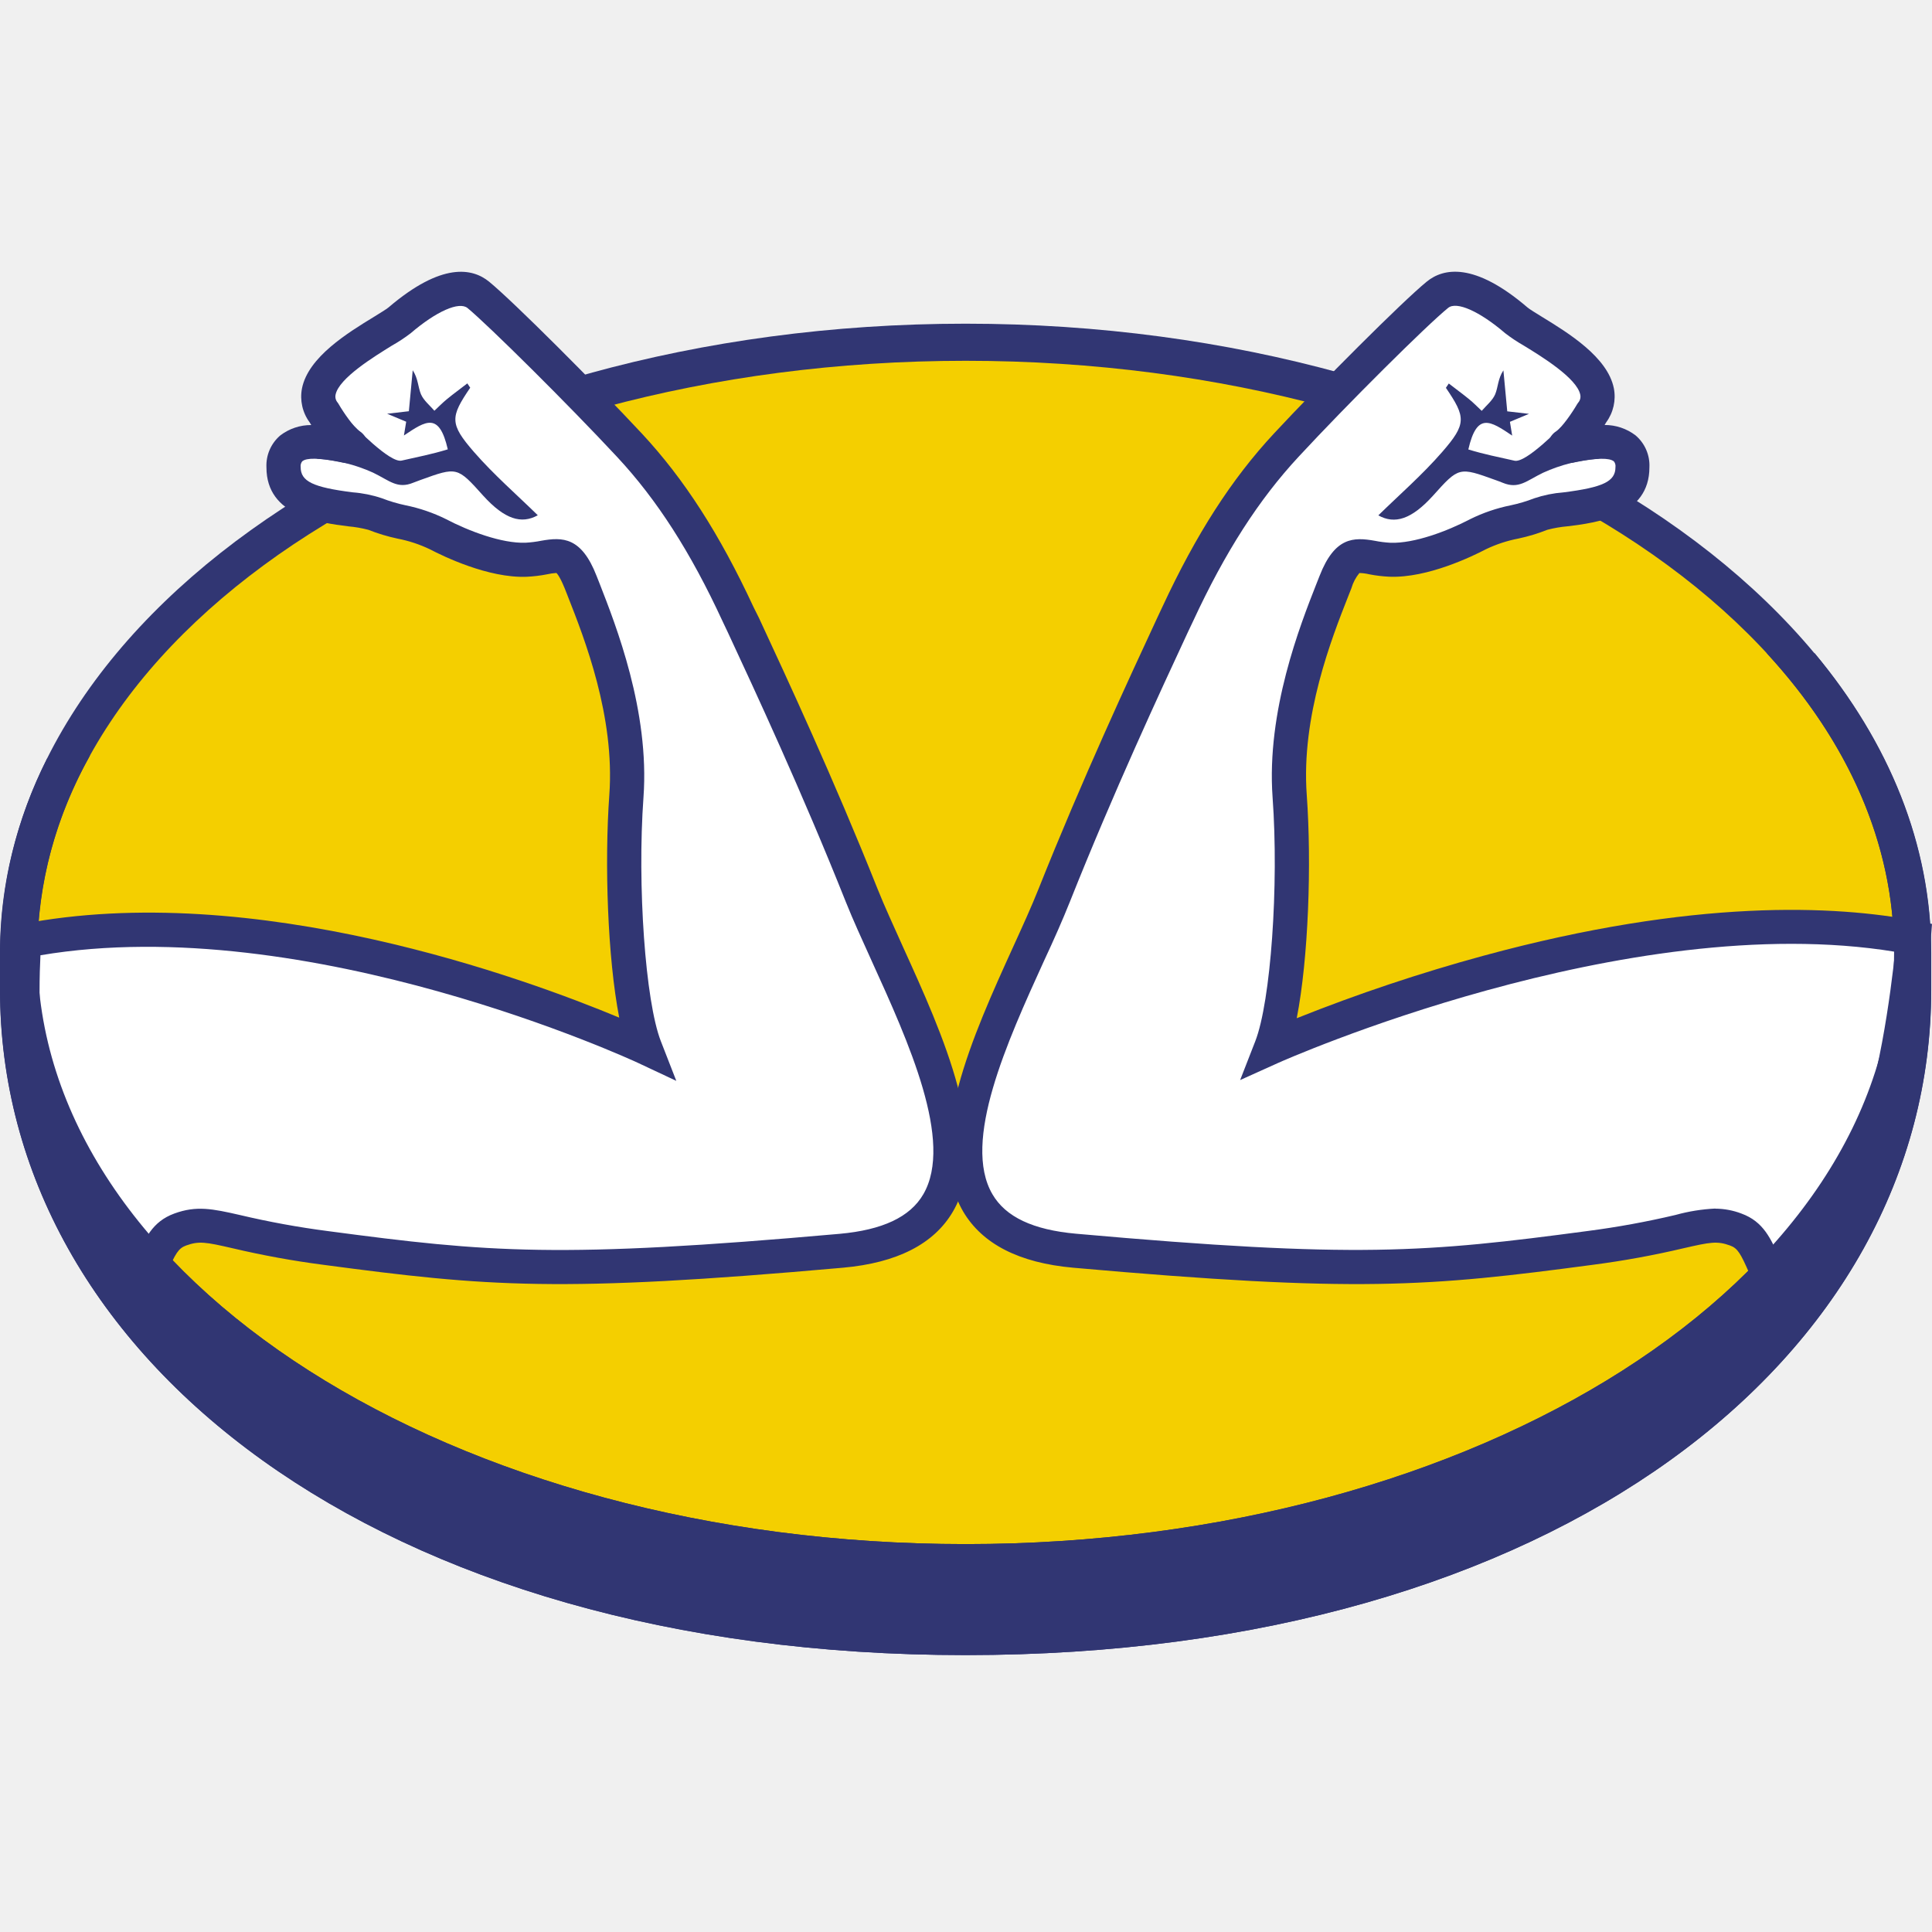
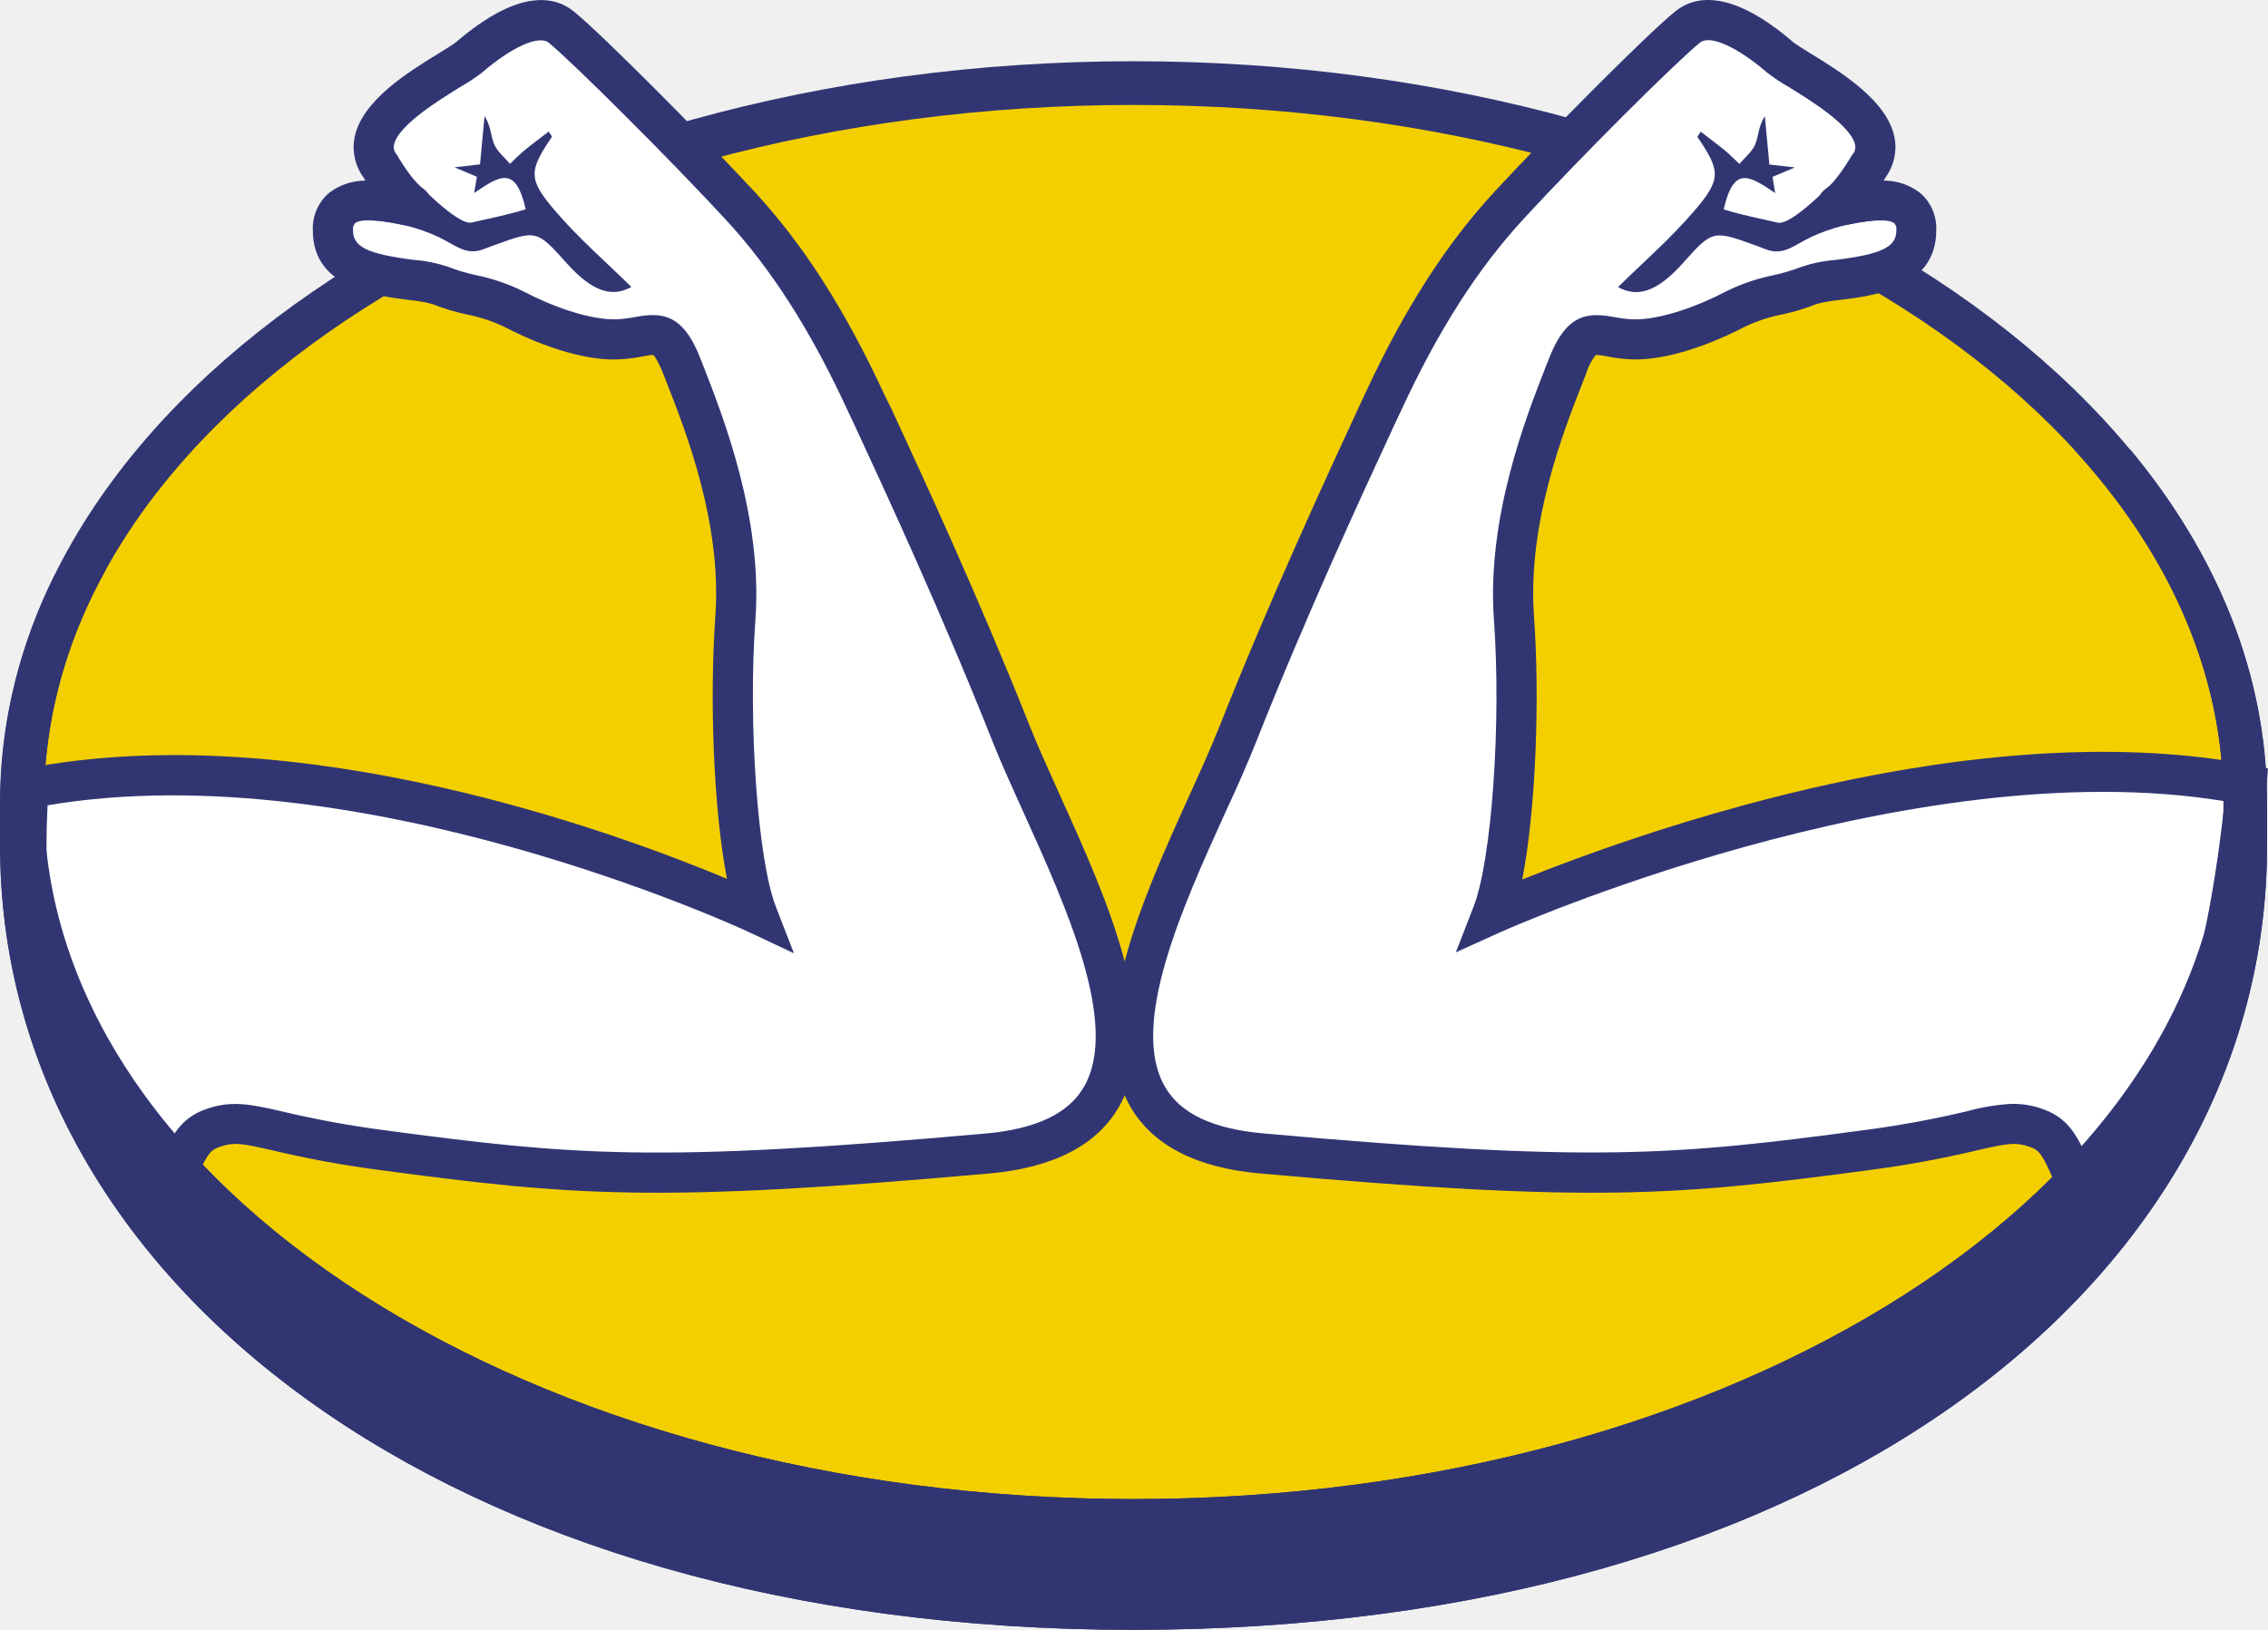
- <svg xmlns="http://www.w3.org/2000/svg" width="64" height="64" viewBox="0 0 16.933 16.933" version="1.1" id="svg8">
+ <svg xmlns="http://www.w3.org/2000/svg" width="64" height="46" viewBox="0 0 16.933 12.171" version="1.1" id="svg8">
  <defs id="defs2">
    <style id="style10">.cls-1{fill:#313673}.cls-3{fill:#fff}</style>
  </defs>
-   <g id="layer1">
-     <g id="g88" transform="translate(3.16 2.096) scale(.26458)">
-       <g id="g922" transform="translate(-11.948 1.073) scale(.17736)">
-         <path class="cls-1" d="M367.46 473.29c0-64.73-80.74-117.5-180.33-117.5-99.59 0-180.34 52.77-180.34 117.5v6.88c0 68.68 70.57 124.29 180.33 124.29 110.44 0 180.36-55.61 180.36-124.28z" transform="translate(-6.77 -346.05)" id="path42" />
-         <path d="M360.56 473.23c0 61-77.64 110.5-173.4 110.5s-173.4-49.47-173.4-110.5 77.63-110.51 173.4-110.51c95.77 0 173.4 49.48 173.4 110.51" transform="translate(-6.77 -346.05)" id="path44" fill="#f4cf00" />
-         <path class="cls-3" d="M15.77 510.91c8.35 17.88 16.71 26.4 16.71 26.4 3.68-7.09 4-10.87 8-12.33 5.84-2.13 8 .89 27.19 3.44 30.34 4 43.51 5.22 96.26.52 38.24-3.4 12.59-44.39 3.83-66.34-8.76-21.95-17.9-41.44-23.07-52.57-5.17-11.13-11.53-22.17-20.28-31.57-8.75-9.4-23.86-24.53-28.24-28.1-4.38-3.57-11.93 2.39-14.72 4.78-2.79 2.39-19.52 9.92-14.12 17.3 0 0 2.59 4.48 4.78 6 2.19 1.52-12.37-4.44-12.37 4.14s13.32 7.16 17.1 8.75c3.78 1.59 7.56 1.59 11.73 3.78 4.17 2.19 11 5 16.46 4.77 5.46-.23 7.41-3 10.19 4.18 2.78 7.18 9.75 23.47 8.55 40-1.2 16.53.27 38.77 3.45 46.92 0 0-63.84-30-115.94-19.88 0 0-2 26 4.49 39.83" transform="translate(-6.77 -346.05)" id="path46" />
-         <path class="cls-1" d="M33.28 542.66l-3.07-3.13c-.36-.36-8.84-9.12-17.32-27.28-6.72-14.41-4.89-40.31-4.78-41.41l.18-2.42 2.38-.46c43.66-8.5 94.39 10.19 111.78 17.44-2.17-11.16-2.77-28.77-1.85-41.59 1.07-14.72-4.66-29.26-7.74-37.08l-.6-1.52c-1-2.45-1.53-2.85-1.55-2.86a10.5 10.5 0 00-1.74.25 25.94 25.94 0 01-3.82.46c-7.15.28-15.63-3.86-18.05-5.13a24.92 24.92 0 00-6.07-2 33.9 33.9 0 01-5.43-1.64 22.44 22.44 0 00-3.75-.65c-5.35-.68-15.29-1.94-15.29-11a7.38 7.38 0 012.61-6 9.48 9.48 0 015.76-1.92l-.31-.51a8.09 8.09 0 01-1.42-6.34c1.16-5.85 8.56-10.38 13.46-13.37 1.08-.67 2.31-1.42 2.68-1.73 10-8.54 15.72-7.34 18.8-4.83 4.55 3.72 19.94 19.14 28.56 28.39 7.89 8.48 14.51 18.77 20.84 32.4l1 2c5.2 11.2 13.92 29.95 22.19 50.7 1.28 3.21 3 6.91 4.74 10.81 7.43 16.35 16.69 36.7 9.32 49.36-3.54 6.08-10.46 9.61-20.57 10.51-53 4.71-66.32 3.54-97-.54a168.72 168.72 0 01-17-3.1c-5-1.15-6.26-1.38-8.66-.51-1.43.52-2 1.46-3.63 5.25-.67 1.52-1.49 3.41-2.61 5.56zm-14.63-33.1a116.41 116.41 0 0013.08 21.92l.36-.82c1.75-4 3.14-7.16 7.26-8.67 4.12-1.51 7.11-.9 12.27.28a162.42 162.42 0 0016.43 3c30.12 4 43.2 5.16 95.56.51 8-.72 13.16-3.13 15.63-7.38 5.72-9.82-2.78-28.51-9.61-43.53-1.81-4-3.52-7.73-4.86-11.09-8.2-20.58-16.87-39.23-22.05-50.37l-.95-2c-6-13-12.3-22.78-19.73-30.75-9.07-9.75-24-24.55-27.92-27.79-1.57-1.28-5.85.61-10.64 4.72a29.59 29.59 0 01-3.48 2.29c-3.22 2-9.92 6.07-10.53 9.18a1.71 1.71 0 00.42 1.5l.18.29c.91 1.56 2.76 4.24 3.86 5a3.3 3.3 0 011.31 4.08c-1.06 2.46-3.59 2-5 1.69-3.84-.77-6.21-.81-7-.12a1.42 1.42 0 00-.29 1.07c0 2.67 2.28 3.78 9.74 4.72a22.3 22.3 0 015.42 1.1 28.35 28.35 0 004.44 1.32 30.67 30.67 0 017.54 2.58c4.27 2.24 10.43 4.57 14.86 4.41a20.86 20.86 0 002.94-.37c4-.71 7.5-.71 10.33 6.57l.59 1.49c3 7.7 9.34 23.71 8.17 39.86-1.19 16.45.36 38.16 3.24 45.54l2.89 7.42-7.2-3.38c-.62-.29-61.53-28.53-111.56-20.08-.35 6.66-.61 25.25 4.3 35.81z" transform="translate(-6.77 -346.05)" id="path48" />
-         <path class="cls-1" d="M66 381a30 30 0 0110.47 2.61c3.07 1.48 4.54 3.11 7.51 1.88.44-.18.89-.34 1.33-.5 6.88-2.49 6.88-2.49 11.75 2.94 4 4.4 7.11 5.35 10.18 3.64-3.9-3.82-8.21-7.56-11.92-11.82-4.59-5.28-4.43-6.52-.7-12l-.54-.81c-1.27 1-2.57 1.92-3.8 2.94-.83.67-1.57 1.45-2.35 2.17-.86-1-2-1.91-2.51-3.08-.56-1.35-.52-2.94-1.54-4.48-.23 2.47-.47 4.94-.72 7.65l-4.06.47 3.56 1.49c-.13.78-.26 1.61-.42 2.57 4.14-2.79 6.59-4.38 8.19 2.59-3.07.94-5.47 1.38-8.62 2.1-2.18.5-8.63-6.23-10.22-7.75" transform="translate(-6.77 -346.05)" id="path50" />
-         <path class="cls-3" d="M355.67 510.91c-8.35 17.88-16.71 26.4-16.71 26.4-3.68-7.09-3.95-10.87-8-12.33-5.83-2.13-8 .89-27.18 3.44-30.34 4-43.51 5.22-96.26.52-38.24-3.4-12.59-44.39-3.84-66.34 8.75-21.95 17.9-41.44 23.07-52.57 5.17-11.13 11.54-22.17 20.29-31.57 8.75-9.4 23.86-24.53 28.24-28.1 4.38-3.57 11.93 2.39 14.72 4.78 2.79 2.39 19.52 9.92 14.12 17.3 0 0-2.59 4.48-4.78 6-2.19 1.52 12.33-4.43 12.33 4.12s-13.32 7.16-17.1 8.75c-3.78 1.59-7.56 1.59-11.73 3.78-4.17 2.19-11 5-16.46 4.77-5.46-.23-7.41-3-10.19 4.18-2.78 7.18-9.75 23.47-8.55 40 1.2 16.53-.27 38.77-3.45 46.92 0 0 67.88-30.62 120-20.47 0 0-2.08 26.6-8.53 40.42" transform="translate(-6.77 -346.05)" id="path52" />
-         <path class="cls-1" d="M338.16 542.66l-2-3.89c-1.12-2.15-1.95-4-2.61-5.55-1.66-3.8-2.2-4.74-3.63-5.26-2.4-.87-3.67-.64-8.67.51a167.82 167.82 0 01-17 3.1c-30.64 4.08-43.93 5.25-97 .54-10.11-.9-17-4.44-20.57-10.51-7.37-12.66 1.88-33 9.32-49.36 1.78-3.9 3.46-7.6 4.74-10.81 8.27-20.75 17-39.51 22.2-50.71l.94-2c6.33-13.63 12.95-23.92 20.84-32.4 8.61-9.25 24-24.68 28.56-28.39 3.08-2.51 8.84-3.71 18.8 4.82.36.32 1.6 1.07 2.68 1.74 4.9 3 12.3 7.52 13.46 13.37a8.13 8.13 0 01-1.42 6.34l-.31.51a9.48 9.48 0 015.76 1.92 7.37 7.37 0 012.61 6c0 9.09-9.95 10.35-15.29 11a22.6 22.6 0 00-3.76.65 33.5 33.5 0 01-5.42 1.64 24.92 24.92 0 00-6.07 2c-2.43 1.27-10.89 5.41-18 5.13a25.76 25.76 0 01-3.82-.46 8.29 8.29 0 00-1.81-.23 8 8 0 00-1.49 2.84l-.6 1.52c-3.08 7.82-8.81 22.36-7.74 37.07.93 12.87.32 30.56-1.87 41.72a322.58 322.58 0 0134.87-11.67c39.4-10.72 65.78-9.44 81-6.49l2.78.55-.22 2.82c-.09 1.11-2.2 27.34-8.82 41.52-8.48 18.16-17 26.92-17.32 27.28zm-11-21.58a13.8 13.8 0 014.88.91c4.13 1.51 5.51 4.67 7.27 8.67l.36.82a116.41 116.41 0 0013.08-21.92c4.92-10.55 7.24-29.32 8-36.46-50.12-8.23-114.58 20.46-115.23 20.76l-7.1 3.2 2.83-7.26c2.88-7.38 4.43-29.09 3.23-45.54-1.16-16.15 5.15-32.16 8.18-39.86l.59-1.49c2.83-7.28 6.35-7.28 10.33-6.57a20.71 20.71 0 002.93.37c4.43.15 10.6-2.17 14.87-4.41a30.67 30.67 0 017.54-2.58 28.35 28.35 0 004.44-1.32 22.3 22.3 0 015.42-1.1c7.46-.94 9.74-2.05 9.74-4.72a1.42 1.42 0 00-.29-1.07c-.84-.69-3.21-.65-7.05.12-1.37.27-3.9.77-5-1.69a3.3 3.3 0 011.31-4.08c1.1-.77 2.95-3.45 3.85-5l.19-.29a1.71 1.71 0 00.42-1.5c-.61-3.11-7.32-7.21-10.54-9.18a30.16 30.16 0 01-3.5-2.33c-4.79-4.1-9.07-6-10.64-4.72-4 3.24-18.85 18-27.92 27.79-7.43 8-13.7 17.74-19.73 30.75l-.95 2c-5.18 11.14-13.85 29.79-22.05 50.38-1.34 3.36-3 7.12-4.86 11.1-6.83 15-15.34 33.7-9.61 43.52 2.47 4.25 7.59 6.66 15.63 7.38 52.36 4.66 65.44 3.5 95.56-.51a162.08 162.08 0 0016.42-3 33.81 33.81 0 017.39-1.19" transform="translate(-6.77 -346.05)" id="path54" />
-         <path class="cls-1" d="M305.42 381a30 30 0 00-10.42 2.63c-3.07 1.48-4.54 3.11-7.52 1.88-.43-.18-.88-.34-1.32-.5-6.88-2.49-6.88-2.49-11.75 2.94-4 4.4-7.11 5.35-10.18 3.64 3.9-3.82 8.21-7.56 11.91-11.82 4.6-5.28 4.44-6.52.71-12l.54-.81c1.27 1 2.56 1.92 3.8 2.94.83.67 1.57 1.45 2.35 2.17.86-1 2-1.91 2.51-3.08.56-1.35.51-2.94 1.54-4.48.23 2.47.47 4.94.72 7.65l4.06.47-3.56 1.49c.13.78.26 1.61.42 2.57-4.14-2.79-6.59-4.38-8.19 2.59 3.07.94 5.46 1.38 8.62 2.1 2.17.5 8.63-6.23 10.22-7.75" transform="translate(-6.77 -346.05)" id="path56" />
-         <path class="cls-1" d="M336.79 417.35c15.1 16.39 23.77 35.49 23.77 55.88 0 61-77.64 110.5-173.4 110.5s-173.4-49.47-173.4-110.5a75.39 75.39 0 019.85-36.8l-8 .56a80.74 80.74 0 00-8.8 36.3v6.88c0 68.68 70.57 124.29 180.33 124.29 110.44 0 180.36-55.61 180.36-124.28v-6.89c0-20.23-7.88-39.29-21.76-55.94z" transform="translate(-6.77 -346.05)" id="path58" />
+   <g id="layer1" transform="matrix(0.9999874,0,0,1.003798,2.6331849e-4,-2.390514)">
+     <g id="g88" transform="matrix(0.26458,0,0,0.26458,3.16,2.096)">
+       <g id="g922" transform="matrix(0.17736,0,0,0.17736,-11.948,1.073)">
+         <path class="cls-1" d="m 367.46,473.29 c 0,-64.73 -80.74,-117.5 -180.33,-117.5 -99.59,0 -180.34,52.77 -180.34,117.5 v 6.88 c 0,68.68 70.57,124.29 180.33,124.29 110.44,0 180.36,-55.61 180.36,-124.28 z" transform="translate(-6.77,-346.05)" id="path42" />
+         <path d="m 360.56,473.23 c 0,61 -77.64,110.5 -173.4,110.5 -95.76,0 -173.4,-49.47 -173.4,-110.5 0,-61.03 77.63,-110.51 173.4,-110.51 95.77,0 173.4,49.48 173.4,110.51" transform="translate(-6.77,-346.05)" id="path44" fill="#f4cf00" />
+         <path class="cls-3" d="m 15.77,510.91 c 8.35,17.88 16.71,26.4 16.71,26.4 3.68,-7.09 4,-10.87 8,-12.33 5.84,-2.13 8,0.89 27.19,3.44 30.34,4 43.51,5.22 96.26,0.52 38.24,-3.4 12.59,-44.39 3.83,-66.34 -8.76,-21.95 -17.9,-41.44 -23.07,-52.57 -5.17,-11.13 -11.53,-22.17 -20.28,-31.57 -8.75,-9.4 -23.86,-24.53 -28.24,-28.1 -4.38,-3.57 -11.93,2.39 -14.72,4.78 -2.79,2.39 -19.52,9.92 -14.12,17.3 0,0 2.59,4.48 4.78,6 2.19,1.52 -12.37,-4.44 -12.37,4.14 0,8.58 13.32,7.16 17.1,8.75 3.78,1.59 7.56,1.59 11.73,3.78 4.17,2.19 11,5 16.46,4.77 5.46,-0.23 7.41,-3 10.19,4.18 2.78,7.18 9.75,23.47 8.55,40 -1.2,16.53 0.27,38.77 3.45,46.92 0,0 -63.84,-30 -115.94,-19.88 0,0 -2,26 4.49,39.83" transform="translate(-6.77,-346.05)" id="path46" />
+         <path class="cls-1" d="m 33.28,542.66 -3.07,-3.13 C 29.85,539.17 21.37,530.41 12.89,512.25 6.17,497.84 8,471.94 8.11,470.84 l 0.18,-2.42 2.38,-0.46 c 43.66,-8.5 94.39,10.19 111.78,17.44 -2.17,-11.16 -2.77,-28.77 -1.85,-41.59 1.07,-14.72 -4.66,-29.26 -7.74,-37.08 l -0.6,-1.52 c -1,-2.45 -1.53,-2.85 -1.55,-2.86 a 10.5,10.5 0 0 0 -1.74,0.25 25.94,25.94 0 0 1 -3.82,0.46 C 98,403.34 89.52,399.2 87.1,397.93 a 24.92,24.92 0 0 0 -6.07,-2 33.9,33.9 0 0 1 -5.43,-1.64 22.44,22.44 0 0 0 -3.75,-0.65 c -5.35,-0.68 -15.29,-1.94 -15.29,-11 a 7.38,7.38 0 0 1 2.61,-6 9.48,9.48 0 0 1 5.76,-1.92 l -0.31,-0.51 a 8.09,8.09 0 0 1 -1.42,-6.34 c 1.16,-5.85 8.56,-10.38 13.46,-13.37 1.08,-0.67 2.31,-1.42 2.68,-1.73 10,-8.54 15.72,-7.34 18.8,-4.83 4.55,3.72 19.94,19.14 28.56,28.39 7.89,8.48 14.51,18.77 20.84,32.4 l 1,2 c 5.2,11.2 13.92,29.95 22.19,50.7 1.28,3.21 3,6.91 4.74,10.81 7.43,16.35 16.69,36.7 9.32,49.36 -3.54,6.08 -10.46,9.61 -20.57,10.51 -53,4.71 -66.32,3.54 -97,-0.54 a 168.72,168.72 0 0 1 -17,-3.1 c -5,-1.15 -6.26,-1.38 -8.66,-0.51 -1.43,0.52 -2,1.46 -3.63,5.25 -0.67,1.52 -1.49,3.41 -2.61,5.56 z m -14.63,-33.1 a 116.41,116.41 0 0 0 13.08,21.92 l 0.36,-0.82 c 1.75,-4 3.14,-7.16 7.26,-8.67 4.12,-1.51 7.11,-0.9 12.27,0.28 a 162.42,162.42 0 0 0 16.43,3 c 30.12,4 43.2,5.16 95.56,0.51 8,-0.72 13.16,-3.13 15.63,-7.38 5.72,-9.82 -2.78,-28.51 -9.61,-43.53 -1.81,-4 -3.52,-7.73 -4.86,-11.09 -8.2,-20.58 -16.87,-39.23 -22.05,-50.37 l -0.95,-2 c -6,-13 -12.3,-22.78 -19.73,-30.75 -9.07,-9.75 -24,-24.55 -27.92,-27.79 -1.57,-1.28 -5.85,0.61 -10.64,4.72 A 29.59,29.59 0 0 1 80,359.88 c -3.22,2 -9.92,6.07 -10.53,9.18 a 1.71,1.71 0 0 0 0.42,1.5 l 0.18,0.29 c 0.91,1.56 2.76,4.24 3.86,5 a 3.3,3.3 0 0 1 1.31,4.08 c -1.06,2.46 -3.59,2 -5,1.69 -3.84,-0.77 -6.21,-0.81 -7,-0.12 a 1.42,1.42 0 0 0 -0.29,1.07 c 0,2.67 2.28,3.78 9.74,4.72 a 22.3,22.3 0 0 1 5.42,1.1 28.35,28.35 0 0 0 4.44,1.32 30.67,30.67 0 0 1 7.54,2.58 c 4.27,2.24 10.43,4.57 14.86,4.41 a 20.86,20.86 0 0 0 2.94,-0.37 c 4,-0.71 7.5,-0.71 10.33,6.57 l 0.59,1.49 c 3,7.7 9.34,23.71 8.17,39.86 -1.19,16.45 0.36,38.16 3.24,45.54 l 2.89,7.42 -7.2,-3.38 C 125.29,493.54 64.38,465.3 14.35,473.75 14,480.41 13.74,499 18.65,509.56 Z" transform="translate(-6.77,-346.05)" id="path48" />
+         <path class="cls-1" d="m 66,381 a 30,30 0 0 1 10.47,2.61 c 3.07,1.48 4.54,3.11 7.51,1.88 0.44,-0.18 0.89,-0.34 1.33,-0.5 6.88,-2.49 6.88,-2.49 11.75,2.94 4,4.4 7.11,5.35 10.18,3.64 -3.9,-3.82 -8.21,-7.56 -11.92,-11.82 -4.59,-5.28 -4.43,-6.52 -0.7,-12 l -0.54,-0.81 c -1.27,1 -2.57,1.92 -3.8,2.94 -0.83,0.67 -1.57,1.45 -2.35,2.17 -0.86,-1 -2,-1.91 -2.51,-3.08 -0.56,-1.35 -0.52,-2.94 -1.54,-4.48 -0.23,2.47 -0.47,4.94 -0.72,7.65 l -4.06,0.47 3.56,1.49 c -0.13,0.78 -0.26,1.61 -0.42,2.57 4.14,-2.79 6.59,-4.38 8.19,2.59 -3.07,0.94 -5.47,1.38 -8.62,2.1 -2.18,0.5 -8.63,-6.23 -10.22,-7.75" transform="translate(-6.77,-346.05)" id="path50" />
+         <path class="cls-3" d="m 355.67,510.91 c -8.35,17.88 -16.71,26.4 -16.71,26.4 -3.68,-7.09 -3.95,-10.87 -8,-12.33 -5.83,-2.13 -8,0.89 -27.18,3.44 -30.34,4 -43.51,5.22 -96.26,0.52 -38.24,-3.4 -12.59,-44.39 -3.84,-66.34 8.75,-21.95 17.9,-41.44 23.07,-52.57 5.17,-11.13 11.54,-22.17 20.29,-31.57 8.75,-9.4 23.86,-24.53 28.24,-28.1 4.38,-3.57 11.93,2.39 14.72,4.78 2.79,2.39 19.52,9.92 14.12,17.3 0,0 -2.59,4.48 -4.78,6 -2.19,1.52 12.33,-4.43 12.33,4.12 0,8.55 -13.32,7.16 -17.1,8.75 -3.78,1.59 -7.56,1.59 -11.73,3.78 -4.17,2.19 -11,5 -16.46,4.77 -5.46,-0.23 -7.41,-3 -10.19,4.18 -2.78,7.18 -9.75,23.47 -8.55,40 1.2,16.53 -0.27,38.77 -3.45,46.92 0,0 67.88,-30.62 120,-20.47 0,0 -2.08,26.6 -8.53,40.42" transform="translate(-6.77,-346.05)" id="path52" />
+         <path class="cls-1" d="m 338.16,542.66 -2,-3.89 c -1.12,-2.15 -1.95,-4 -2.61,-5.55 -1.66,-3.8 -2.2,-4.74 -3.63,-5.26 -2.4,-0.87 -3.67,-0.64 -8.67,0.51 a 167.82,167.82 0 0 1 -17,3.1 c -30.64,4.08 -43.93,5.25 -97,0.54 -10.11,-0.9 -17,-4.44 -20.57,-10.51 -7.37,-12.66 1.88,-33 9.32,-49.36 1.78,-3.9 3.46,-7.6 4.74,-10.81 8.27,-20.75 17,-39.51 22.2,-50.71 l 0.94,-2 c 6.33,-13.63 12.95,-23.92 20.84,-32.4 8.61,-9.25 24,-24.68 28.56,-28.39 3.08,-2.51 8.84,-3.71 18.8,4.82 0.36,0.32 1.6,1.07 2.68,1.74 4.9,3 12.3,7.52 13.46,13.37 a 8.13,8.13 0 0 1 -1.42,6.34 l -0.31,0.51 a 9.48,9.48 0 0 1 5.76,1.92 7.37,7.37 0 0 1 2.61,6 c 0,9.09 -9.95,10.35 -15.29,11 a 22.6,22.6 0 0 0 -3.76,0.65 33.5,33.5 0 0 1 -5.42,1.64 24.92,24.92 0 0 0 -6.07,2 c -2.43,1.27 -10.89,5.41 -18,5.13 a 25.76,25.76 0 0 1 -3.82,-0.46 8.29,8.29 0 0 0 -1.81,-0.23 8,8 0 0 0 -1.49,2.84 l -0.6,1.52 c -3.08,7.82 -8.81,22.36 -7.74,37.07 0.93,12.87 0.32,30.56 -1.87,41.72 a 322.58,322.58 0 0 1 34.87,-11.67 c 39.4,-10.72 65.78,-9.44 81,-6.49 l 2.78,0.55 -0.22,2.82 c -0.09,1.11 -2.2,27.34 -8.82,41.52 -8.48,18.16 -17,26.92 -17.32,27.28 z m -11,-21.58 a 13.8,13.8 0 0 1 4.88,0.91 c 4.13,1.51 5.51,4.67 7.27,8.67 l 0.36,0.82 a 116.41,116.41 0 0 0 13.08,-21.92 c 4.92,-10.55 7.24,-29.32 8,-36.46 -50.12,-8.23 -114.58,20.46 -115.23,20.76 l -7.1,3.2 2.83,-7.26 c 2.88,-7.38 4.43,-29.09 3.23,-45.54 -1.16,-16.15 5.15,-32.16 8.18,-39.86 l 0.59,-1.49 c 2.83,-7.28 6.35,-7.28 10.33,-6.57 a 20.71,20.71 0 0 0 2.93,0.37 c 4.43,0.15 10.6,-2.17 14.87,-4.41 a 30.67,30.67 0 0 1 7.54,-2.58 28.35,28.35 0 0 0 4.44,-1.32 22.3,22.3 0 0 1 5.42,-1.1 c 7.46,-0.94 9.74,-2.05 9.74,-4.72 a 1.42,1.42 0 0 0 -0.29,-1.07 c -0.84,-0.69 -3.21,-0.65 -7.05,0.12 -1.37,0.27 -3.9,0.77 -5,-1.69 a 3.3,3.3 0 0 1 1.31,-4.08 c 1.1,-0.77 2.95,-3.45 3.85,-5 l 0.19,-0.29 a 1.71,1.71 0 0 0 0.42,-1.5 c -0.61,-3.11 -7.32,-7.21 -10.54,-9.18 a 30.16,30.16 0 0 1 -3.5,-2.33 c -4.79,-4.1 -9.07,-6 -10.64,-4.72 -4,3.24 -18.85,18 -27.92,27.79 -7.43,8 -13.7,17.74 -19.73,30.75 l -0.95,2 c -5.18,11.14 -13.85,29.79 -22.05,50.38 -1.34,3.36 -3,7.12 -4.86,11.1 -6.83,15 -15.34,33.7 -9.61,43.52 2.47,4.25 7.59,6.66 15.63,7.38 52.36,4.66 65.44,3.5 95.56,-0.51 a 162.08,162.08 0 0 0 16.42,-3 33.81,33.81 0 0 1 7.39,-1.19" transform="translate(-6.77,-346.05)" id="path54" />
+         <path class="cls-1" d="M 305.42,381 A 30,30 0 0 0 295,383.63 c -3.07,1.48 -4.54,3.11 -7.52,1.88 -0.43,-0.18 -0.88,-0.34 -1.32,-0.5 -6.88,-2.49 -6.88,-2.49 -11.75,2.94 -4,4.4 -7.11,5.35 -10.18,3.64 3.9,-3.82 8.21,-7.56 11.91,-11.82 4.6,-5.28 4.44,-6.52 0.71,-12 l 0.54,-0.81 c 1.27,1 2.56,1.92 3.8,2.94 0.83,0.67 1.57,1.45 2.35,2.17 0.86,-1 2,-1.91 2.51,-3.08 0.56,-1.35 0.51,-2.94 1.54,-4.48 0.23,2.47 0.47,4.94 0.72,7.65 l 4.06,0.47 -3.56,1.49 c 0.13,0.78 0.26,1.61 0.42,2.57 -4.14,-2.79 -6.59,-4.38 -8.19,2.59 3.07,0.94 5.46,1.38 8.62,2.1 2.17,0.5 8.63,-6.23 10.22,-7.75" transform="translate(-6.77,-346.05)" id="path56" />
+         <path class="cls-1" d="m 336.79,417.35 c 15.1,16.39 23.77,35.49 23.77,55.88 0,61 -77.64,110.5 -173.4,110.5 -95.76,0 -173.4,-49.47 -173.4,-110.5 a 75.39,75.39 0 0 1 9.85,-36.8 l -8,0.56 a 80.74,80.74 0 0 0 -8.8,36.3 v 6.88 c 0,68.68 70.57,124.29 180.33,124.29 110.44,0 180.36,-55.61 180.36,-124.28 v -6.89 c 0,-20.23 -7.88,-39.29 -21.76,-55.94 z" transform="translate(-6.77,-346.05)" id="path58" />
      </g>
    </g>
  </g>
</svg>
